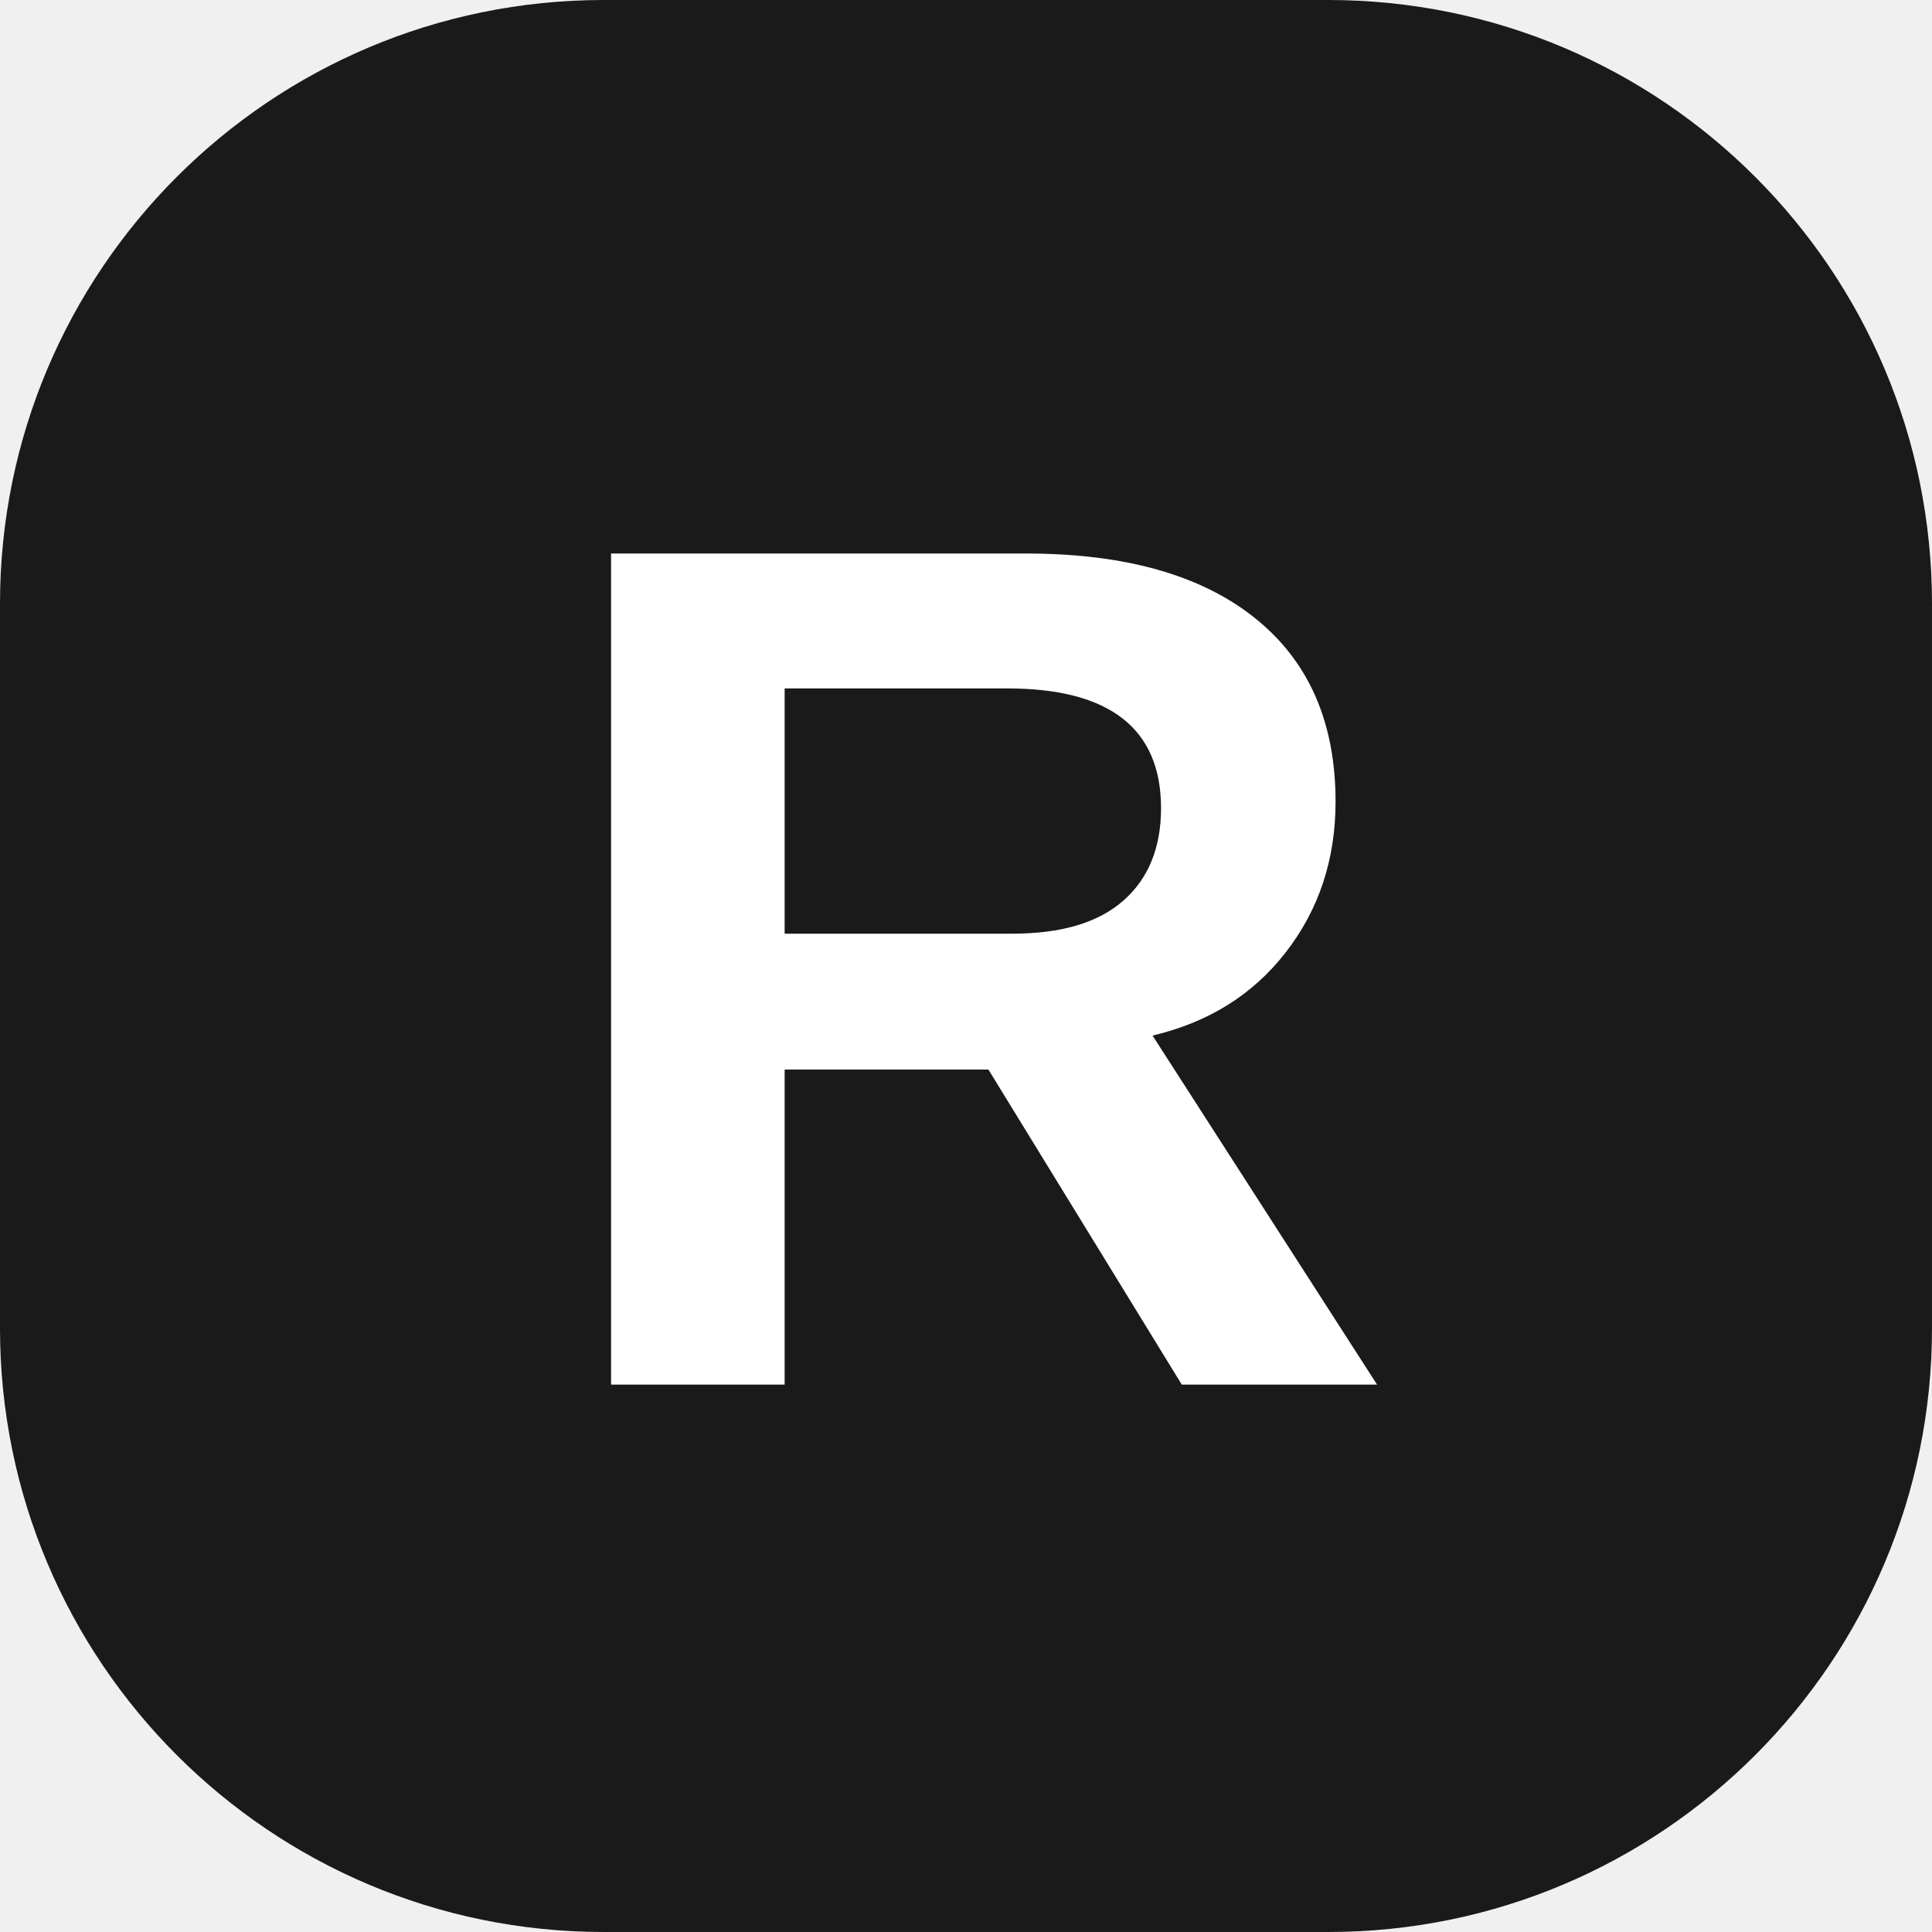
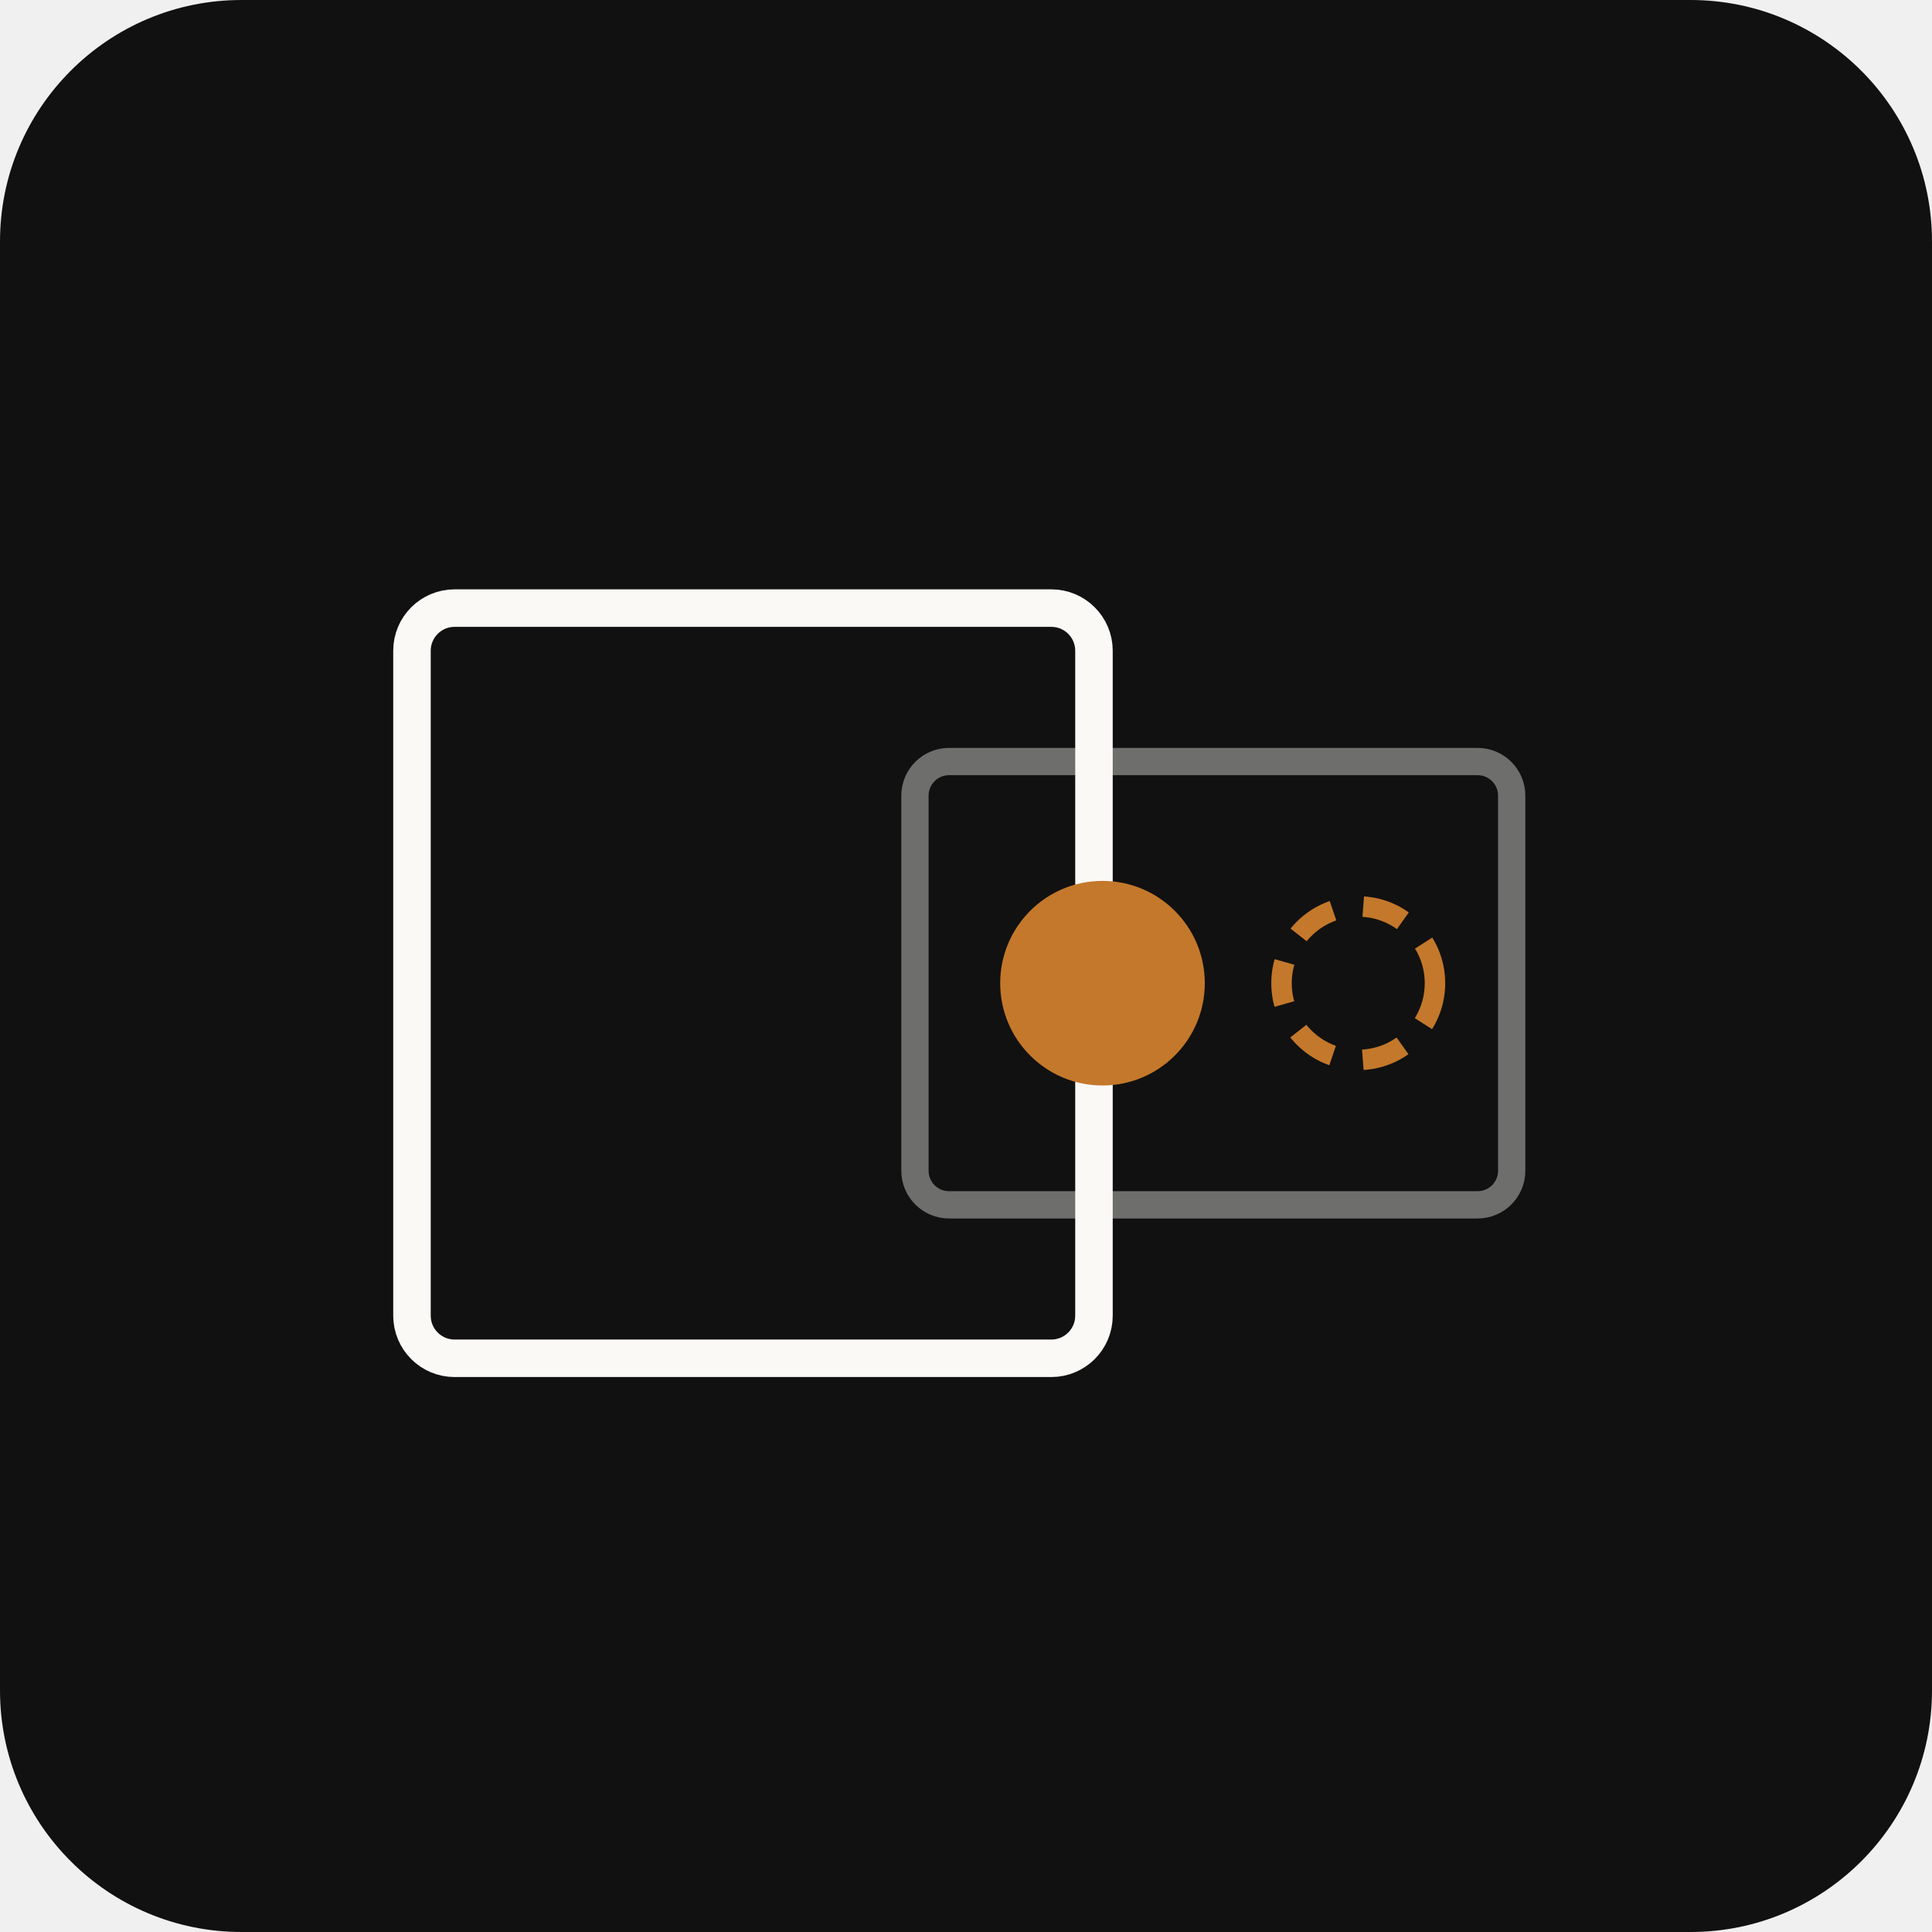
- <svg xmlns="http://www.w3.org/2000/svg" viewBox="0 0 32 32">
-   <rect x="0" y="0" width="32" height="32" rx="10" ry="10" fill="#1a1a1a" />
-   <text x="16" y="16" dominant-baseline="central" text-anchor="middle" font-family="Arial, Helvetica, sans-serif" font-weight="bold" font-size="20" fill="white">R</text>
+ <svg xmlns="http://www.w3.org/2000/svg" width="32" height="32" viewBox="0 0 32 32">
+   <rect width="32" height="32" rx="4" fill="#111111" />
+   <g transform="translate(6.40,8.66) scale(0.2824)">
+     <rect x="1.5" y="5" width="40" height="44" rx="2.5" stroke="#FAF9F6" stroke-width="2.2" fill="none" />
+     <rect x="31" y="14" width="35" height="26" rx="2" stroke="#FAF9F6" stroke-width="1.6" opacity="0.4" fill="none" />
+     <circle cx="57" cy="27" r="4.5" stroke="#C4782B" stroke-width="1.2" stroke-dasharray="2.5 1.8" fill="none" />
+     <circle cx="42" cy="27" r="6" fill="#C4782B" />
+   </g>
</svg>
